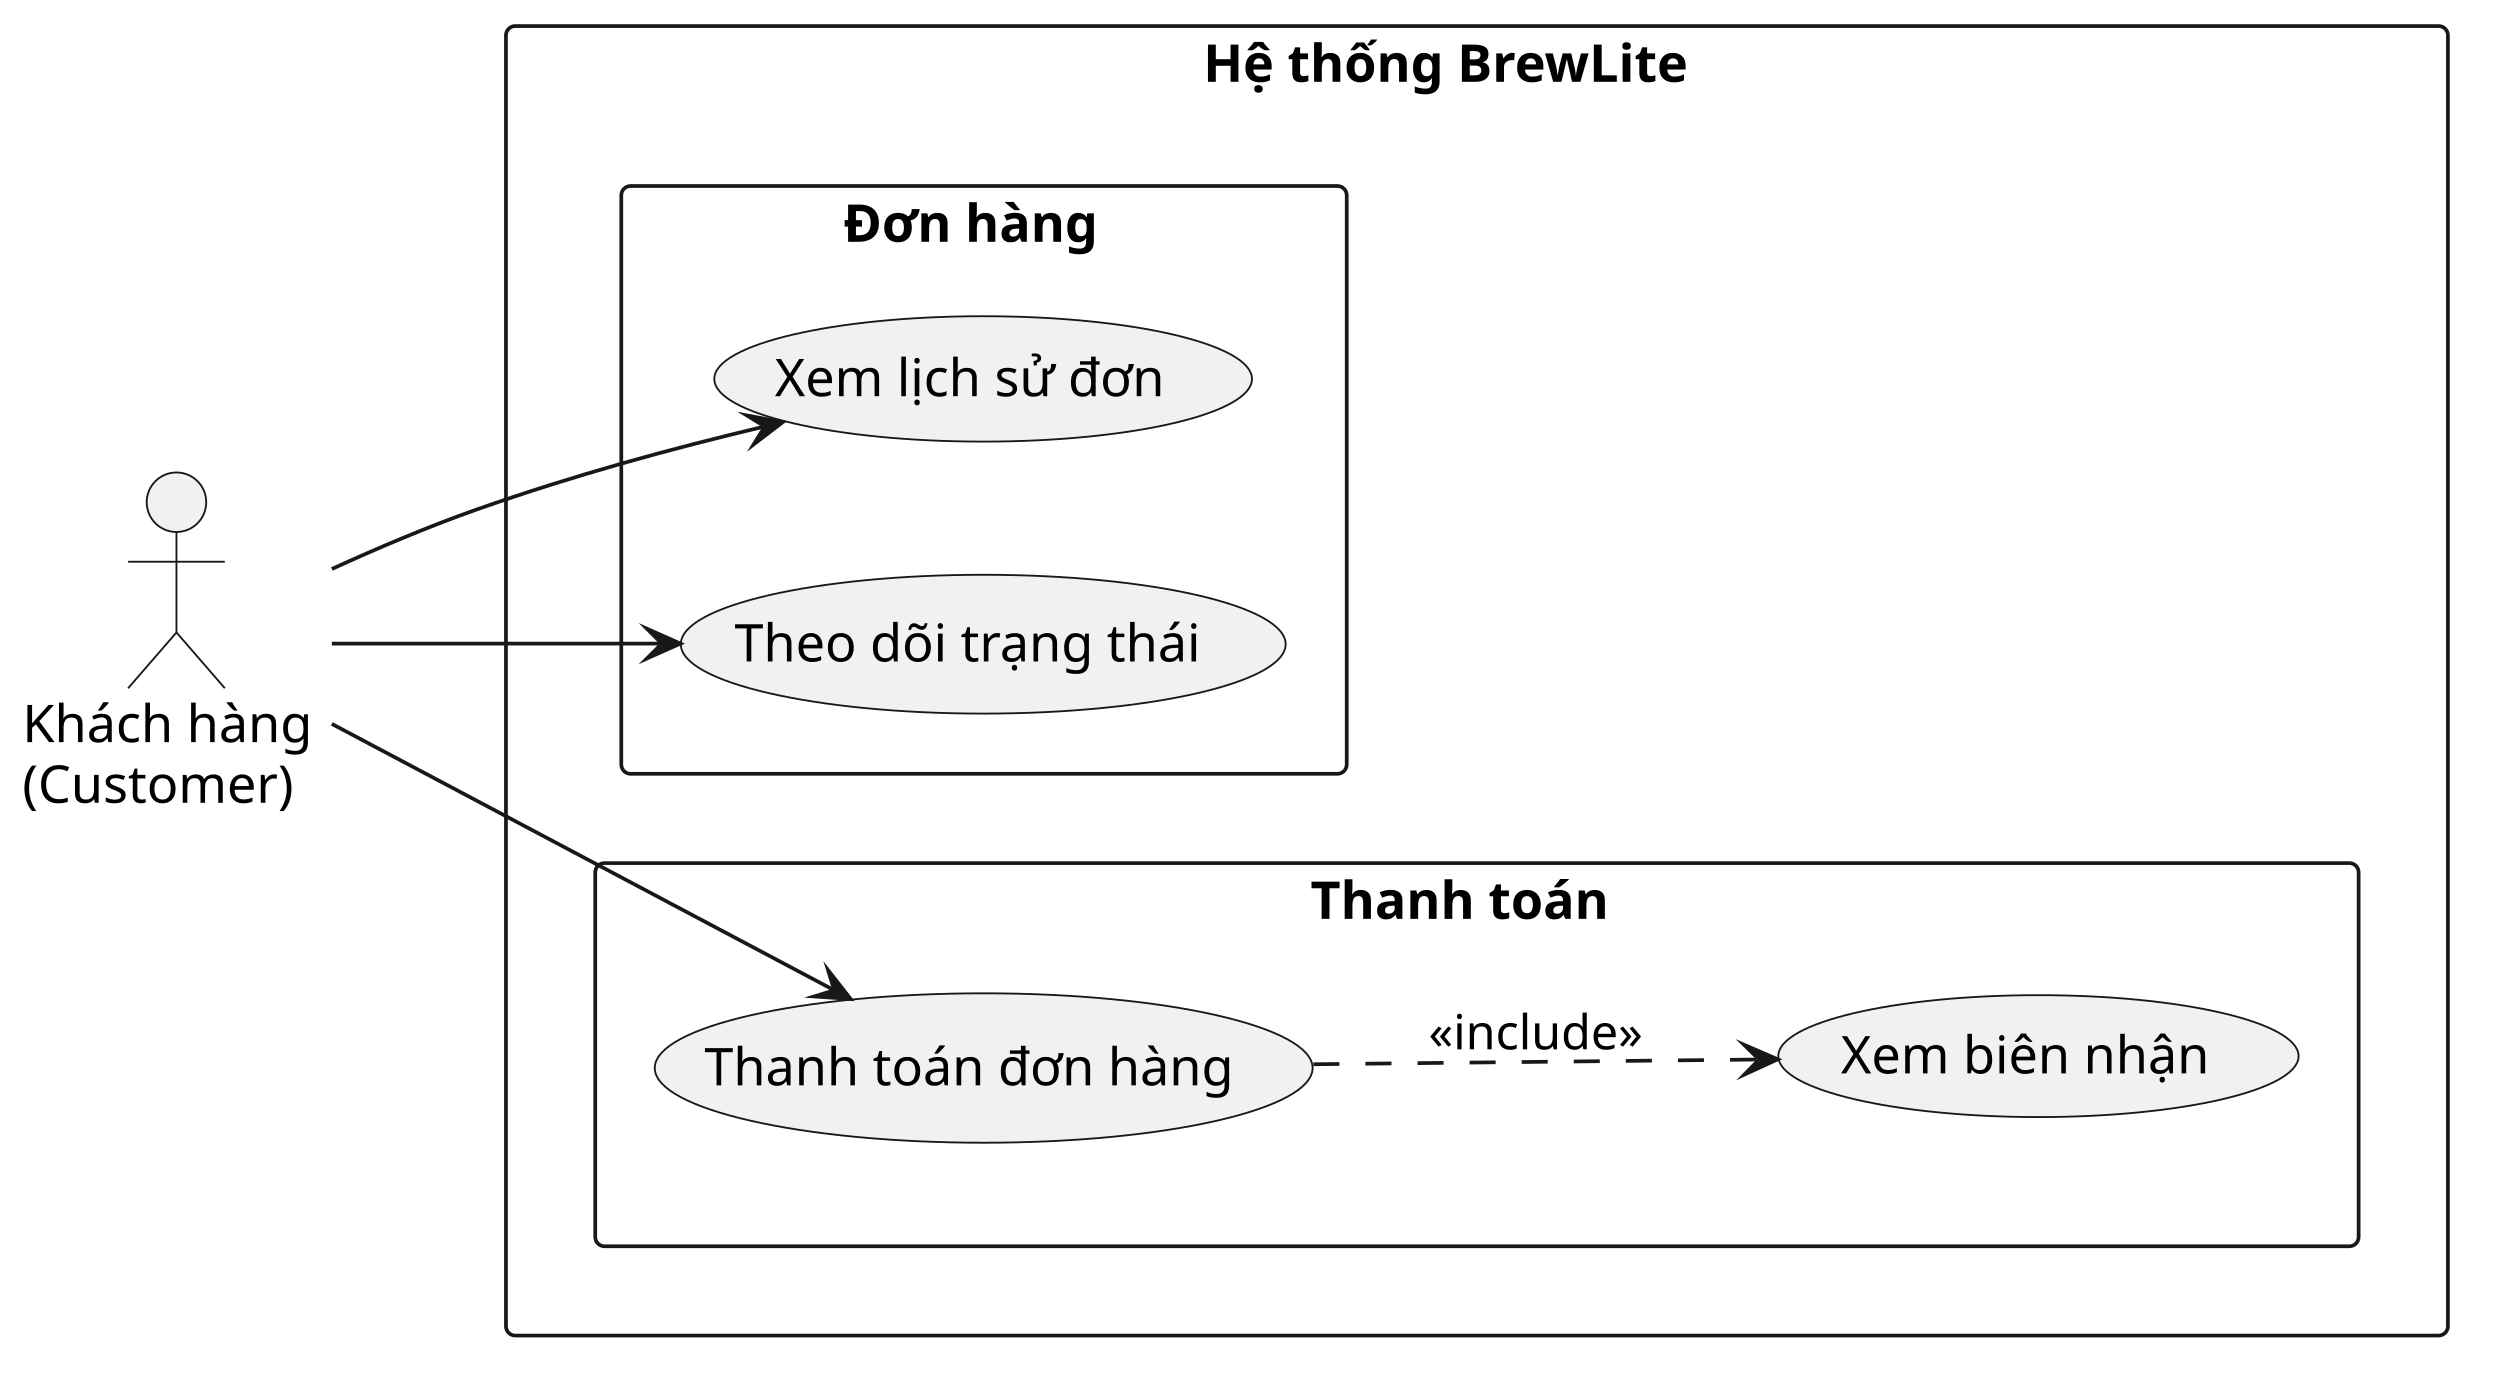
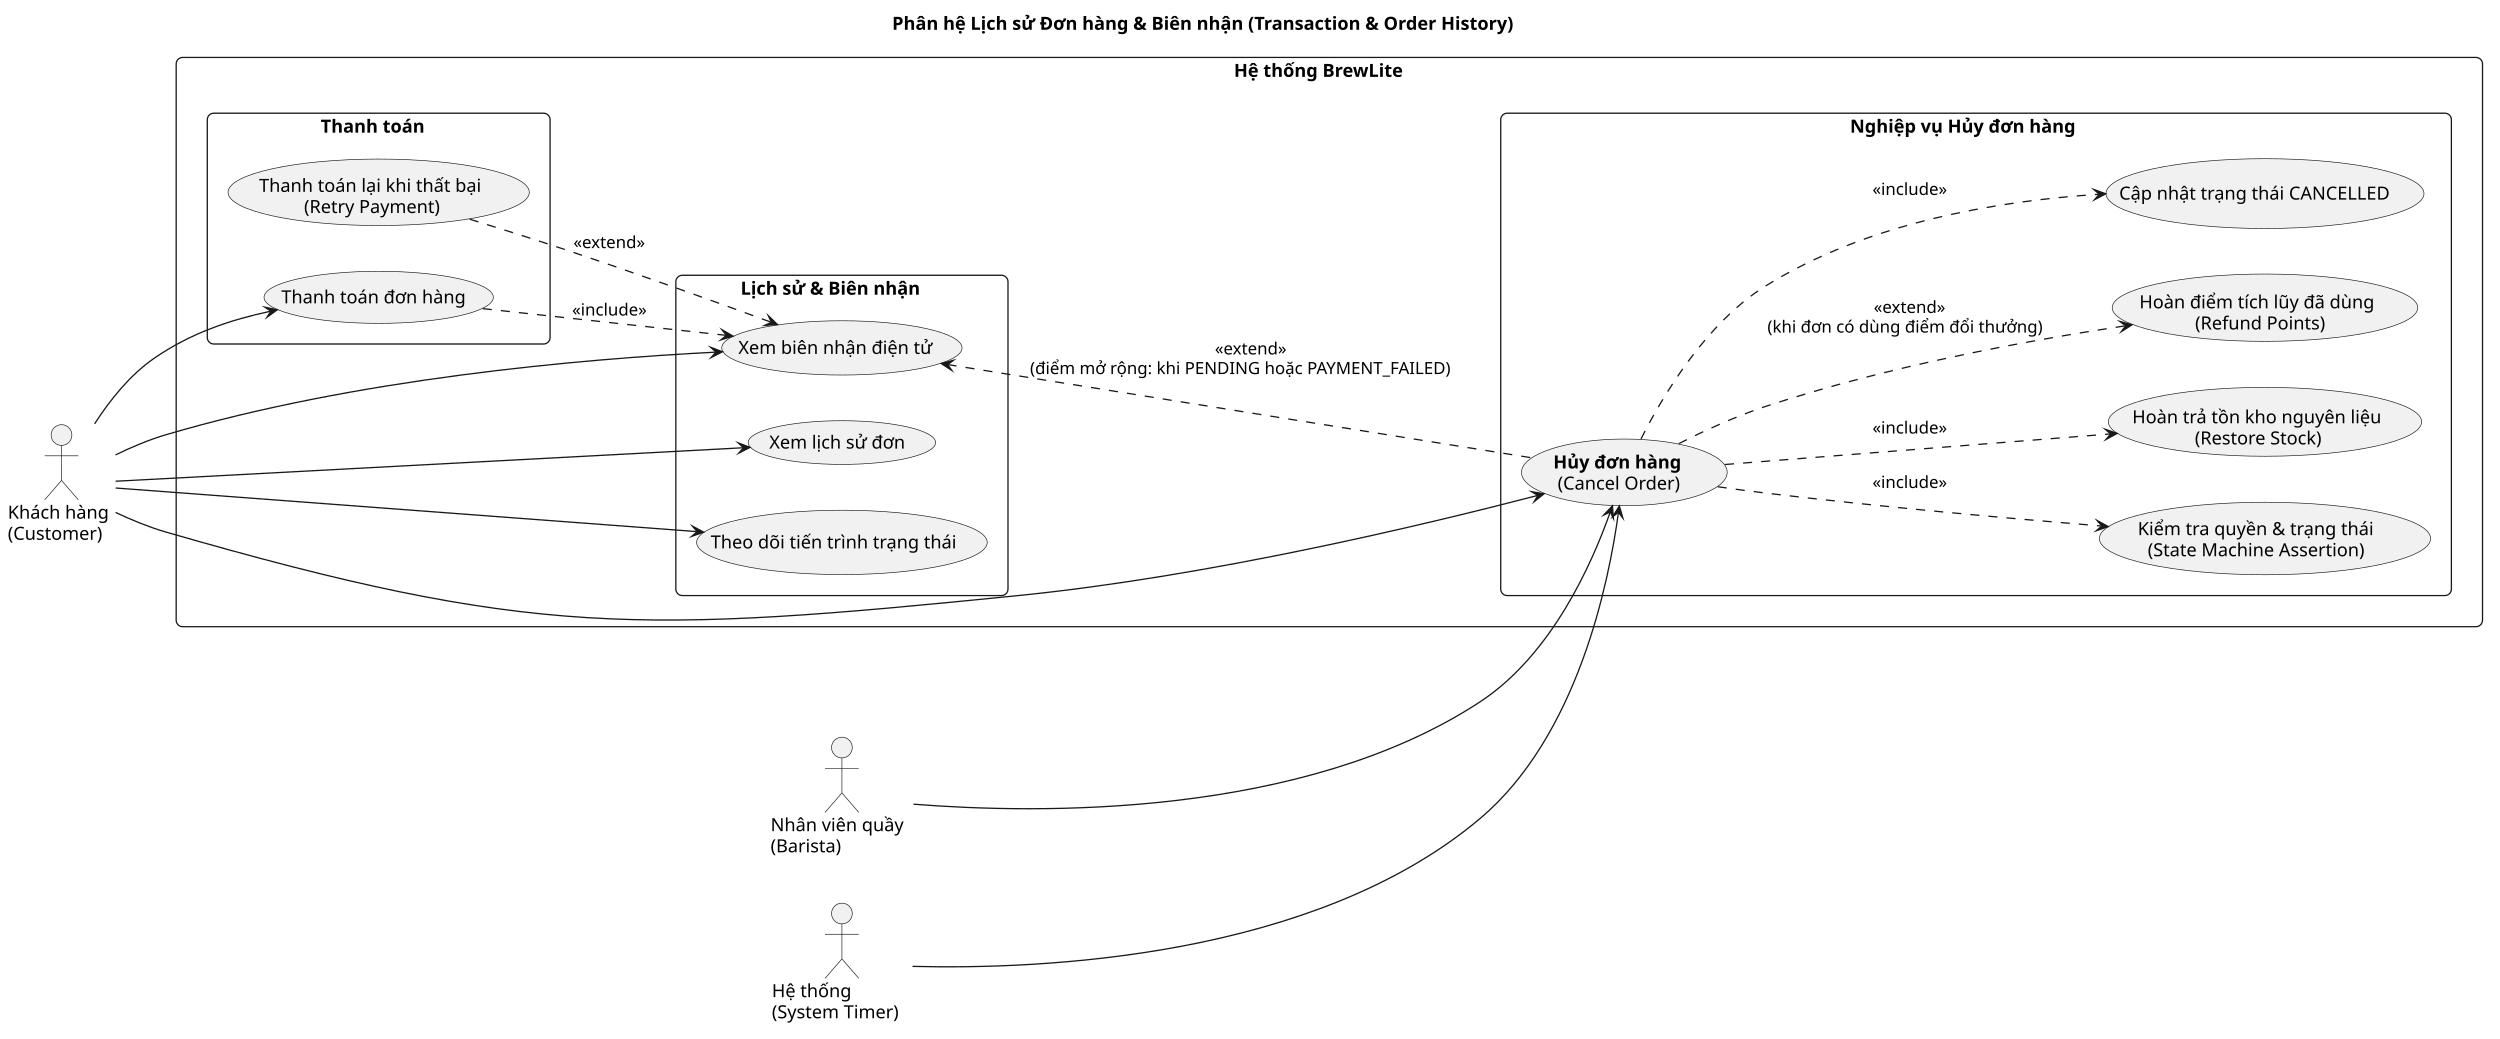
- <svg xmlns="http://www.w3.org/2000/svg" version="1.1" data-diagram-type="DESCRIPTION" style="width:672px;height:373px;background:#FFFFFF;" width="672px" height="373px" viewBox="0 0 672 373" zoomAndPan="magnify" preserveAspectRatio="none" contentStyleType="text/css">
+ <svg xmlns="http://www.w3.org/2000/svg" version="1.1" data-diagram-type="DESCRIPTION" style="width:1928px;height:801px;background:#FFFFFF;" width="1928px" height="801px" viewBox="0 0 1928 801" zoomAndPan="magnify" preserveAspectRatio="none" contentStyleType="text/css">
  <defs />
  <g font-family="sans-serif" lengthAdjust="spacing">
-     <g class="cluster" data-qualified-name="H. th.ng BrewLite" id="ent0002" data-source-line="6">
-       <rect x="136" y="7" width="522" height="352" fill="none" style="stroke:#181818;stroke-width:1;" rx="2.5" ry="2.5" />
-       <text x="323.432" y="21.995" fill="#000" font-size="14" textLength="147.137" font-weight="700">Hệ thống BrewLite</text>
+     <g class="title" data-source-line="1">
+       <text x="687.991" y="22.995" fill="#000" font-size="14" textLength="545.528" font-weight="700">Phân hệ Lịch sử Đơn hàng &amp; Biên nhận (Transaction &amp; Order History)</text>
    </g>
-     <g class="cluster" data-qualified-name="H. th.ng BrewLite...n h.ng" id="ent0003" data-source-line="8">
-       <rect x="167" y="50" width="195" height="158" fill="none" style="stroke:#181818;stroke-width:1;" rx="2.5" ry="2.5" />
-       <text x="226.704" y="64.995" fill="#000" font-size="14" textLength="75.592" font-weight="700">Đơn hàng</text>
+     <g class="cluster" data-qualified-name="H. th.ng BrewLite" id="ent0004" data-source-line="16">
+       <rect x="135.87" y="44.297" width="1778.64" height="439" fill="none" style="stroke:#181818;stroke-width:1;" rx="5" ry="5" />
+       <text x="951.622" y="59.292" fill="#000" font-size="14" textLength="147.137" font-weight="700">Hệ thống BrewLite</text>
    </g>
-     <g class="cluster" data-qualified-name="H. th.ng BrewLite.Thanh to.n" id="ent0006" data-source-line="13">
-       <rect x="160" y="232" width="474" height="103" fill="none" style="stroke:#181818;stroke-width:1;" rx="2.5" ry="2.5" />
-       <text x="352.252" y="246.995" fill="#000" font-size="14" textLength="89.496" font-weight="700">Thanh toán</text>
+     <g class="cluster" data-qualified-name="H. th.ng BrewLite.L.ch s. . Bi.n nh.n" id="ent0005" data-source-line="18">
+       <rect x="521.21" y="212.297" width="256.15" height="247" fill="none" style="stroke:#181818;stroke-width:1;" rx="5" ry="5" />
+       <text x="571.15" y="227.292" fill="#000" font-size="14" textLength="156.27" font-weight="700">Lịch sử &amp; Biên nhận</text>
    </g>
-     <g class="entity" data-qualified-name="H. th.ng BrewLite...n h.ng.ViewHistory" id="ent0004" data-source-line="9">
-       <ellipse cx="264.266" cy="101.853" rx="72.266" ry="16.853" fill="#F1F1F1" style="stroke:#181818;stroke-width:0.5;" />
-       <text x="208.249" y="106.502" fill="#000" font-size="14" textLength="112.034">Xem lịch sử đơn</text>
+     <g class="cluster" data-qualified-name="H. th.ng BrewLite.Nghi.p v. H.y ..n h.ng" id="ent0009" data-source-line="24">
+       <rect x="1157.36" y="87.297" width="733.15" height="372" fill="none" style="stroke:#181818;stroke-width:1;" rx="5" ry="5" />
+       <text x="1426.721" y="102.292" fill="#000" font-size="14" textLength="194.428" font-weight="700">Nghiệp vụ Hủy đơn hàng</text>
    </g>
-     <g class="entity" data-qualified-name="H. th.ng BrewLite...n h.ng.TrackStatus" id="ent0005" data-source-line="10">
-       <ellipse cx="264.292" cy="173.158" rx="81.292" ry="18.658" fill="#F1F1F1" style="stroke:#181818;stroke-width:0.5;" />
-       <text x="197.436" y="177.807" fill="#000" font-size="14" textLength="133.711">Theo dõi trạng thái</text>
+     <g class="cluster" data-qualified-name="H. th.ng BrewLite.Thanh to.n" id="ent0015" data-source-line="32">
+       <rect x="159.87" y="87.297" width="264.34" height="178" fill="none" style="stroke:#181818;stroke-width:1;" rx="5" ry="5" />
+       <text x="247.292" y="102.292" fill="#000" font-size="14" textLength="89.496" font-weight="700">Thanh toán</text>
    </g>
-     <g class="entity" data-qualified-name="H. th.ng BrewLite.Thanh to.n.Payment" id="ent0007" data-source-line="14">
-       <ellipse cx="264.415" cy="287.083" rx="88.415" ry="20.083" fill="#F1F1F1" style="stroke:#181818;stroke-width:0.5;" />
-       <text x="189.343" y="291.731" fill="#000" font-size="14" textLength="150.145">Thanh toán đơn hàng</text>
+     <g class="entity" data-qualified-name="H. th.ng BrewLite.L.ch s. . Bi.n nh.n.ViewHistory" id="ent0006" data-source-line="19">
+       <ellipse cx="649.276" cy="341.3" rx="72.266" ry="16.853" fill="#F1F1F1" style="stroke:#181818;stroke-width:0.5;" />
+       <text x="593.259" y="345.949" fill="#000" font-size="14" textLength="112.034">Xem lịch sử đơn</text>
    </g>
-     <g class="entity" data-qualified-name="H. th.ng BrewLite.Thanh to.n.ViewReceipt" id="ent0008" data-source-line="15">
-       <ellipse cx="547.931" cy="283.886" rx="69.931" ry="16.386" fill="#F1F1F1" style="stroke:#181818;stroke-width:0.5;" />
-       <text x="494.829" y="288.535" fill="#000" font-size="14" textLength="106.203">Xem biên nhận</text>
+     <g class="entity" data-qualified-name="H. th.ng BrewLite.L.ch s. . Bi.n nh.n.ViewReceipt" id="ent0007" data-source-line="20">
+       <ellipse cx="649.276" cy="268.298" rx="92.656" ry="20.931" fill="#F1F1F1" style="stroke:#181818;stroke-width:0.5;" />
+       <text x="569.412" y="272.947" fill="#000" font-size="14" textLength="159.729">Xem biên nhận điện tử</text>
    </g>
-     <g class="entity" data-qualified-name="Customer" id="ent0001" data-source-line="4">
-       <ellipse cx="47.433" cy="135" rx="8" ry="8" fill="#F1F1F1" style="stroke:#181818;stroke-width:0.5;" />
-       <path d="M47.433,143 L47.433,170 M34.433,151 L60.433,151 M47.433,170 L34.433,185 M47.433,170 L60.433,185" style="stroke:#181818;stroke-width:0.5;" fill="none" />
-       <text x="6" y="199.495" fill="#000" font-size="14" textLength="82.865">Khách hàng</text>
-       <text x="6" y="215.792" fill="#000" font-size="14" textLength="78.928">(Customer)</text>
+     <g class="entity" data-qualified-name="H. th.ng BrewLite.L.ch s. . Bi.n nh.n.TrackStatus" id="ent0008" data-source-line="21">
+       <ellipse cx="649.284" cy="418.302" rx="112.074" ry="24.815" fill="#F1F1F1" style="stroke:#181818;stroke-width:0.5;" />
+       <text x="548.105" y="422.95" fill="#000" font-size="14" textLength="202.357">Theo dõi tiến trình trạng thái</text>
    </g>
-     <g class="link" data-entity-1="ent0001" data-entity-2="ent0004" id="lnk9" data-source-line="19" data-link-type="dependency">
-       <path d="M89.21,152.94 C101.5,147.33 115.14,141.53 128,137 C154.69,127.59 180.286,120.649 205.556,114.629" style="stroke:#181818;stroke-width:1;" fill="none" id="Customer-to-ViewHistory" />
-       <polygon points="210.42,113.47,200.738,111.665,205.556,114.629,202.592,119.447,210.42,113.47" fill="#181818" style="stroke:#181818;stroke-width:1;stroke-linejoin:miter;stroke-miterlimit:10;" />
+     <g class="entity" data-qualified-name="H. th.ng BrewLite.Nghi.p v. H.y ..n h.ng.CancelOrder" id="ent0010" data-source-line="25">
+       <ellipse cx="1252.69" cy="364.294" rx="79.33" ry="25.707" fill="#F1F1F1" style="stroke:#181818;stroke-width:0.5;" />
+       <text x="1197.907" y="361.279" fill="#000" font-size="14" textLength="109.566" font-weight="700">Hủy đơn hàng</text>
+       <text x="1201.274" y="377.576" fill="#000" font-size="14" textLength="102.833">(Cancel Order)</text>
    </g>
-     <g class="link" data-entity-1="ent0001" data-entity-2="ent0005" id="lnk10" data-source-line="20" data-link-type="dependency">
-       <path d="M89.19,173 C115.61,173 145.95,173 177.89,173" style="stroke:#181818;stroke-width:1;" fill="none" id="Customer-to-TrackStatus" />
-       <polygon points="182.89,173,173.89,169,177.89,173,173.89,177,182.89,173" fill="#181818" style="stroke:#181818;stroke-width:1;stroke-linejoin:miter;stroke-miterlimit:10;" />
+     <g class="entity" data-qualified-name="H. th.ng BrewLite.Nghi.p v. H.y ..n h.ng.ValidateCancel" id="ent0011" data-source-line="26">
+       <ellipse cx="1746.758" cy="415.297" rx="127.748" ry="27.95" fill="#F1F1F1" style="stroke:#181818;stroke-width:0.5;" />
+       <text x="1648.628" y="412.689" fill="#000" font-size="14" textLength="196.26">Kiểm tra quyền &amp; trạng thái</text>
+       <text x="1656.339" y="428.986" fill="#000" font-size="14" textLength="180.838">(State Machine Assertion)</text>
    </g>
-     <g class="link" data-entity-1="ent0001" data-entity-2="ent0007" id="lnk11" data-source-line="21" data-link-type="dependency">
-       <path d="M89.19,194.58 C129.49,215.94 186.113,245.968 224.243,266.188" style="stroke:#181818;stroke-width:1;" fill="none" id="Customer-to-Payment" />
-       <polygon points="228.66,268.53,222.583,260.78,224.243,266.188,218.835,267.847,228.66,268.53" fill="#181818" style="stroke:#181818;stroke-width:1;stroke-linejoin:miter;stroke-miterlimit:10;" />
+     <g class="entity" data-qualified-name="H. th.ng BrewLite.Nghi.p v. H.y ..n h.ng.RestoreStock" id="ent0012" data-source-line="27">
+       <ellipse cx="1746.758" cy="325.3" rx="120.818" ry="26.564" fill="#F1F1F1" style="stroke:#181818;stroke-width:0.5;" />
+       <text x="1644.376" y="326.437" fill="#000" font-size="14" textLength="204.764">Hoàn trả tồn kho nguyên liệu</text>
+       <text x="1692.668" y="342.734" fill="#000" font-size="14" textLength="108.179">(Restore Stock)</text>
    </g>
-     <g class="link" data-entity-1="ent0007" data-entity-2="ent0008" id="lnk12" data-source-line="24" data-link-type="dependency">
-       <path d="M353.03,286.07 C393.21,285.64 435.19,285.193 472.85,284.793" style="stroke:#181818;stroke-width:1;stroke-dasharray:7,7;" fill="none" id="Payment-to-ViewReceipt" />
-       <polygon points="477.85,284.74,468.808,280.836,472.85,284.793,468.893,288.835,477.85,284.74" fill="#181818" style="stroke:#181818;stroke-width:1;stroke-linejoin:miter;stroke-miterlimit:10;" />
-       <text x="384" y="282.067" fill="#000" font-size="13" textLength="63.007">«include»</text>
+     <g class="entity" data-qualified-name="H. th.ng BrewLite.Nghi.p v. H.y ..n h.ng.RefundPoints" id="ent0013" data-source-line="28">
+       <ellipse cx="1746.761" cy="237.301" rx="117.821" ry="25.964" fill="#F1F1F1" style="stroke:#181818;stroke-width:0.5;" />
+       <text x="1649.858" y="237.779" fill="#000" font-size="14" textLength="193.806">Hoàn điểm tích lũy đã dùng</text>
+       <text x="1692.846" y="254.076" fill="#000" font-size="14" textLength="107.83">(Refund Points)</text>
+     </g>
+     <g class="entity" data-qualified-name="H. th.ng BrewLite.Nghi.p v. H.y ..n h.ng.UpdateStatus" id="ent0014" data-source-line="29">
+       <ellipse cx="1746.764" cy="149.302" rx="122.624" ry="26.925" fill="#F1F1F1" style="stroke:#181818;stroke-width:0.5;" />
+       <text x="1634.292" y="153.95" fill="#000" font-size="14" textLength="224.943">Cập nhật trạng thái CANCELLED</text>
+     </g>
+     <g class="entity" data-qualified-name="H. th.ng BrewLite.Thanh to.n.Payment" id="ent0016" data-source-line="33">
+       <ellipse cx="292.035" cy="229.3" rx="88.415" ry="20.083" fill="#F1F1F1" style="stroke:#181818;stroke-width:0.5;" />
+       <text x="216.963" y="233.948" fill="#000" font-size="14" textLength="150.145">Thanh toán đơn hàng</text>
+     </g>
+     <g class="entity" data-qualified-name="H. th.ng BrewLite.Thanh to.n.RetryPayment" id="ent0017" data-source-line="34">
+       <ellipse cx="292.042" cy="148.301" rx="116.172" ry="25.634" fill="#F1F1F1" style="stroke:#181818;stroke-width:0.5;" />
+       <text x="199.78" y="147.99" fill="#000" font-size="14" textLength="184.522">Thanh toán lại khi thất bại</text>
+       <text x="234.459" y="164.287" fill="#000" font-size="14" textLength="115.165">(Retry Payment)</text>
+     </g>
+     <g class="entity" data-qualified-name="Customer" id="ent0001" data-source-line="12">
+       <ellipse cx="47.433" cy="335.507" rx="8" ry="8" fill="#F1F1F1" style="stroke:#181818;stroke-width:0.5;" />
+       <path d="M47.433,343.507 L47.433,370.507 M34.433,351.507 L60.433,351.507 M47.433,370.507 L34.433,385.507 M47.433,370.507 L60.433,385.507" style="stroke:#181818;stroke-width:0.5;" fill="none" />
+       <text x="6" y="400.002" fill="#000" font-size="14" textLength="82.865">Khách hàng</text>
+       <text x="6" y="416.299" fill="#000" font-size="14" textLength="78.928">(Customer)</text>
+     </g>
+     <g class="entity" data-qualified-name="Barista" id="ent0002" data-source-line="13">
+       <ellipse cx="649.282" cy="576.507" rx="8" ry="8" fill="#F1F1F1" style="stroke:#181818;stroke-width:0.5;" />
+       <path d="M649.282,584.507 L649.282,611.507 M636.282,592.507 L662.282,592.507 M649.282,611.507 L636.282,626.507 M649.282,611.507 L662.282,626.507" style="stroke:#181818;stroke-width:0.5;" fill="none" />
+       <text x="594.29" y="641.002" fill="#000" font-size="14" textLength="109.983">Nhân viên quầy</text>
+       <text x="594.29" y="657.299" fill="#000" font-size="14" textLength="60.115">(Barista)</text>
+     </g>
+     <g class="entity" data-qualified-name="SystemTimer" id="ent0003" data-source-line="14">
+       <ellipse cx="649.284" cy="704.507" rx="8" ry="8" fill="#F1F1F1" style="stroke:#181818;stroke-width:0.5;" />
+       <path d="M649.284,712.507 L649.284,739.507 M636.284,720.507 L662.284,720.507 M649.284,739.507 L636.284,754.507 M649.284,739.507 L662.284,754.507" style="stroke:#181818;stroke-width:0.5;" fill="none" />
+       <text x="595.27" y="769.002" fill="#000" font-size="14" textLength="64.278">Hệ thống</text>
+       <text x="595.27" y="785.299" fill="#000" font-size="14" textLength="108.028">(System Timer)</text>
+     </g>
+     <g class="link" data-entity-1="ent0001" data-entity-2="ent0006" id="lnk18" data-source-line="38" data-link-type="dependency">
+       <path d="M89.19,371.127 C190.05,365.747 447.257,352.023 573.437,345.293" style="stroke:#181818;stroke-width:1;" fill="none" id="Customer-to-ViewHistory" />
+       <polygon points="578.43,345.027,569.23,341.512,573.437,345.293,569.656,349.501,578.43,345.027" fill="#181818" style="stroke:#181818;stroke-width:1;stroke-linejoin:miter;stroke-miterlimit:10;" />
+     </g>
+     <g class="link" data-entity-1="ent0001" data-entity-2="ent0007" id="lnk19" data-source-line="39" data-link-type="dependency">
+       <path d="M89.08,350.807 C101.24,344.917 114.82,339.157 127.87,335.297 C274.2,292.087 446.847,276.995 552.177,271.555" style="stroke:#181818;stroke-width:1;" fill="none" id="Customer-to-ViewReceipt" />
+       <polygon points="557.17,271.297,547.976,267.766,552.177,271.555,548.388,275.756,557.17,271.297" fill="#181818" style="stroke:#181818;stroke-width:1;stroke-linejoin:miter;stroke-miterlimit:10;" />
+     </g>
+     <g class="link" data-entity-1="ent0001" data-entity-2="ent0008" id="lnk20" data-source-line="40" data-link-type="dependency">
+       <path d="M89.19,376.357 C181.29,383.267 402.894,399.893 537.654,410.003" style="stroke:#181818;stroke-width:1;" fill="none" id="Customer-to-TrackStatus" />
+       <polygon points="542.64,410.377,533.964,405.715,537.654,410.003,533.366,413.692,542.64,410.377" fill="#181818" style="stroke:#181818;stroke-width:1;stroke-linejoin:miter;stroke-miterlimit:10;" />
+     </g>
+     <g class="link" data-entity-1="ent0001" data-entity-2="ent0016" id="lnk21" data-source-line="41" data-link-type="dependency">
+       <path d="M72.97,326.837 C84.66,308.697 100.2,289.197 118.87,276.297 C146.78,257.017 177.42,246.669 208.95,239.949" style="stroke:#181818;stroke-width:1;" fill="none" id="Customer-to-Payment" />
+       <polygon points="213.84,238.907,204.204,236.871,208.95,239.949,205.871,244.695,213.84,238.907" fill="#181818" style="stroke:#181818;stroke-width:1;stroke-linejoin:miter;stroke-miterlimit:10;" />
+     </g>
+     <g class="link" data-entity-1="ent0001" data-entity-2="ent0010" id="lnk22" data-source-line="42" data-link-type="dependency">
+       <path d="M89.13,395.197 C101.29,400.927 114.86,406.547 127.87,410.297 C409.38,491.617 493.81,488.697 785.36,459.297 C932.71,444.447 1097.501,405.076 1185.971,382.046" style="stroke:#181818;stroke-width:1;" fill="none" id="Customer-to-CancelOrder" />
+       <polygon points="1190.81,380.787,1181.093,379.183,1185.971,382.046,1183.108,386.925,1190.81,380.787" fill="#181818" style="stroke:#181818;stroke-width:1;stroke-linejoin:miter;stroke-miterlimit:10;" />
+     </g>
+     <g class="link" data-entity-1="ent0002" data-entity-2="ent0010" id="lnk23" data-source-line="44" data-link-type="dependency">
+       <path d="M704.45,620.187 C800.78,627.827 1004.6,630.997 1141.36,541.297 C1196.92,504.857 1227.844,434.431 1241.854,394.791" style="stroke:#181818;stroke-width:1;" fill="none" id="Barista-to-CancelOrder" />
+       <polygon points="1243.52,390.077,1236.75,397.23,1241.854,394.791,1244.292,399.895,1243.52,390.077" fill="#181818" style="stroke:#181818;stroke-width:1;stroke-linejoin:miter;stroke-miterlimit:10;" />
+     </g>
+     <g class="link" data-entity-1="ent0003" data-entity-2="ent0010" id="lnk24" data-source-line="45" data-link-type="dependency">
+       <path d="M703.73,745.267 C802.09,747.787 1013.4,739.207 1141.36,631.297 C1216.89,567.597 1240.833,448.781 1248.163,395.111" style="stroke:#181818;stroke-width:1;" fill="none" id="SystemTimer-to-CancelOrder" />
+       <polygon points="1248.84,390.157,1243.659,398.533,1248.163,395.111,1251.585,399.615,1248.84,390.157" fill="#181818" style="stroke:#181818;stroke-width:1;stroke-linejoin:miter;stroke-miterlimit:10;" />
+     </g>
+     <g class="link" data-entity-1="ent0016" data-entity-2="ent0007" id="lnk25" data-source-line="48" data-link-type="dependency">
+       <path d="M372.32,238.007 C429.68,244.297 502.05,252.24 560.26,258.64" style="stroke:#181818;stroke-width:1;stroke-dasharray:7,7;" fill="none" id="Payment-to-ViewReceipt" />
+       <polygon points="565.23,259.187,556.721,254.227,560.26,258.64,555.847,262.179,565.23,259.187" fill="#181818" style="stroke:#181818;stroke-width:1;stroke-linejoin:miter;stroke-miterlimit:10;" />
+       <text x="441.21" y="243.364" fill="#000" font-size="13" textLength="63.007">«include»</text>
+     </g>
+     <g class="link" data-entity-1="ent0017" data-entity-2="ent0007" id="lnk26" data-source-line="49" data-link-type="dependency">
+       <path d="M362.24,169.047 C384.63,175.927 409.53,183.757 432.21,191.297 C490.03,210.527 551.215,232.556 594.875,248.556" style="stroke:#181818;stroke-width:1;stroke-dasharray:7,7;" fill="none" id="RetryPayment-to-ViewReceipt" />
+       <polygon points="599.57,250.277,592.496,243.424,594.875,248.556,589.743,250.936,599.57,250.277" fill="#181818" style="stroke:#181818;stroke-width:1;stroke-linejoin:miter;stroke-miterlimit:10;" />
+       <text x="442.21" y="191.364" fill="#000" font-size="13" textLength="61.185">«extend»</text>
+     </g>
+     <g class="link" data-entity-1="ent0007" data-entity-2="ent0010" id="lnk28" data-source-line="52" data-link-type="dependency">
+       <path d="M730.777,281.145 C847.977,299.855 1067.01,334.817 1181.1,353.037" style="stroke:#181818;stroke-width:1;stroke-dasharray:7,7;" fill="none" id="ViewReceipt-backto-CancelOrder" />
+       <polygon points="725.84,280.357,734.097,285.726,730.777,281.145,735.358,277.826,725.84,280.357" fill="#181818" style="stroke:#181818;stroke-width:1;stroke-linejoin:miter;stroke-miterlimit:10;" />
+       <text x="936.916" y="273.364" fill="#000" font-size="13" textLength="61.185">«extend»</text>
+       <text x="794.36" y="288.497" fill="#000" font-size="13" textLength="346.296">(điểm mở rộng: khi PENDING hoặc PAYMENT_FAILED)</text>
+     </g>
+     <g class="link" data-entity-1="ent0010" data-entity-2="ent0011" id="lnk29" data-source-line="55" data-link-type="dependency">
+       <path d="M1324.7,375.367 C1337.12,377.137 1349.93,378.857 1362.02,380.297 C1450.2,390.827 1545.137,399.436 1620.907,405.686" style="stroke:#181818;stroke-width:1;stroke-dasharray:7,7;" fill="none" id="CancelOrder-to-ValidateCancel" />
+       <polygon points="1625.89,406.097,1617.249,401.371,1620.907,405.686,1616.592,409.343,1625.89,406.097" fill="#181818" style="stroke:#181818;stroke-width:1;stroke-linejoin:miter;stroke-miterlimit:10;" />
+       <text x="1444.02" y="376.364" fill="#000" font-size="13" textLength="63.007">«include»</text>
+     </g>
+     <g class="link" data-entity-1="ent0010" data-entity-2="ent0012" id="lnk30" data-source-line="56" data-link-type="dependency">
+       <path d="M1330.3,358.227 C1411.34,351.807 1535.066,342.002 1627.756,334.652" style="stroke:#181818;stroke-width:1;stroke-dasharray:7,7;" fill="none" id="CancelOrder-to-RestoreStock" />
+       <polygon points="1632.74,334.257,1623.452,330.981,1627.756,334.652,1624.084,338.956,1632.74,334.257" fill="#181818" style="stroke:#181818;stroke-width:1;stroke-linejoin:miter;stroke-miterlimit:10;" />
+       <text x="1444.02" y="334.364" fill="#000" font-size="13" textLength="63.007">«include»</text>
+     </g>
+     <g class="link" data-entity-1="ent0010" data-entity-2="ent0014" id="lnk31" data-source-line="57" data-link-type="dependency">
+       <path d="M1265.52,338.547 C1282.13,305.507 1315.6,249.037 1362.02,220.297 C1440.5,171.707 1539.161,155.055 1618.951,149.805" style="stroke:#181818;stroke-width:1;stroke-dasharray:7,7;" fill="none" id="CancelOrder-to-UpdateStatus" />
+       <polygon points="1623.94,149.477,1614.697,146.076,1618.951,149.805,1615.222,154.059,1623.94,149.477" fill="#181818" style="stroke:#181818;stroke-width:1;stroke-linejoin:miter;stroke-miterlimit:10;" />
+       <text x="1444.02" y="150.364" fill="#000" font-size="13" textLength="63.007">«include»</text>
+     </g>
+     <g class="link" data-entity-1="ent0010" data-entity-2="ent0013" id="lnk32" data-source-line="58" data-link-type="dependency">
+       <path d="M1294.64,342.117 C1314.51,332.107 1339.01,320.867 1362.02,313.297 C1455.4,282.587 1560.926,263.053 1639.306,251.223" style="stroke:#181818;stroke-width:1;stroke-dasharray:7,7;" fill="none" id="CancelOrder-to-RefundPoints" />
+       <polygon points="1644.25,250.477,1634.754,247.865,1639.306,251.223,1635.948,255.775,1644.25,250.477" fill="#181818" style="stroke:#181818;stroke-width:1;stroke-linejoin:miter;stroke-miterlimit:10;" />
+       <text x="1445.032" y="241.364" fill="#000" font-size="13" textLength="61.185">«extend»</text>
+       <text x="1363.02" y="256.497" fill="#000" font-size="13" textLength="225.208">(khi đơn có dùng điểm đổi thưởng)</text>
    </g>
  </g>
</svg>
